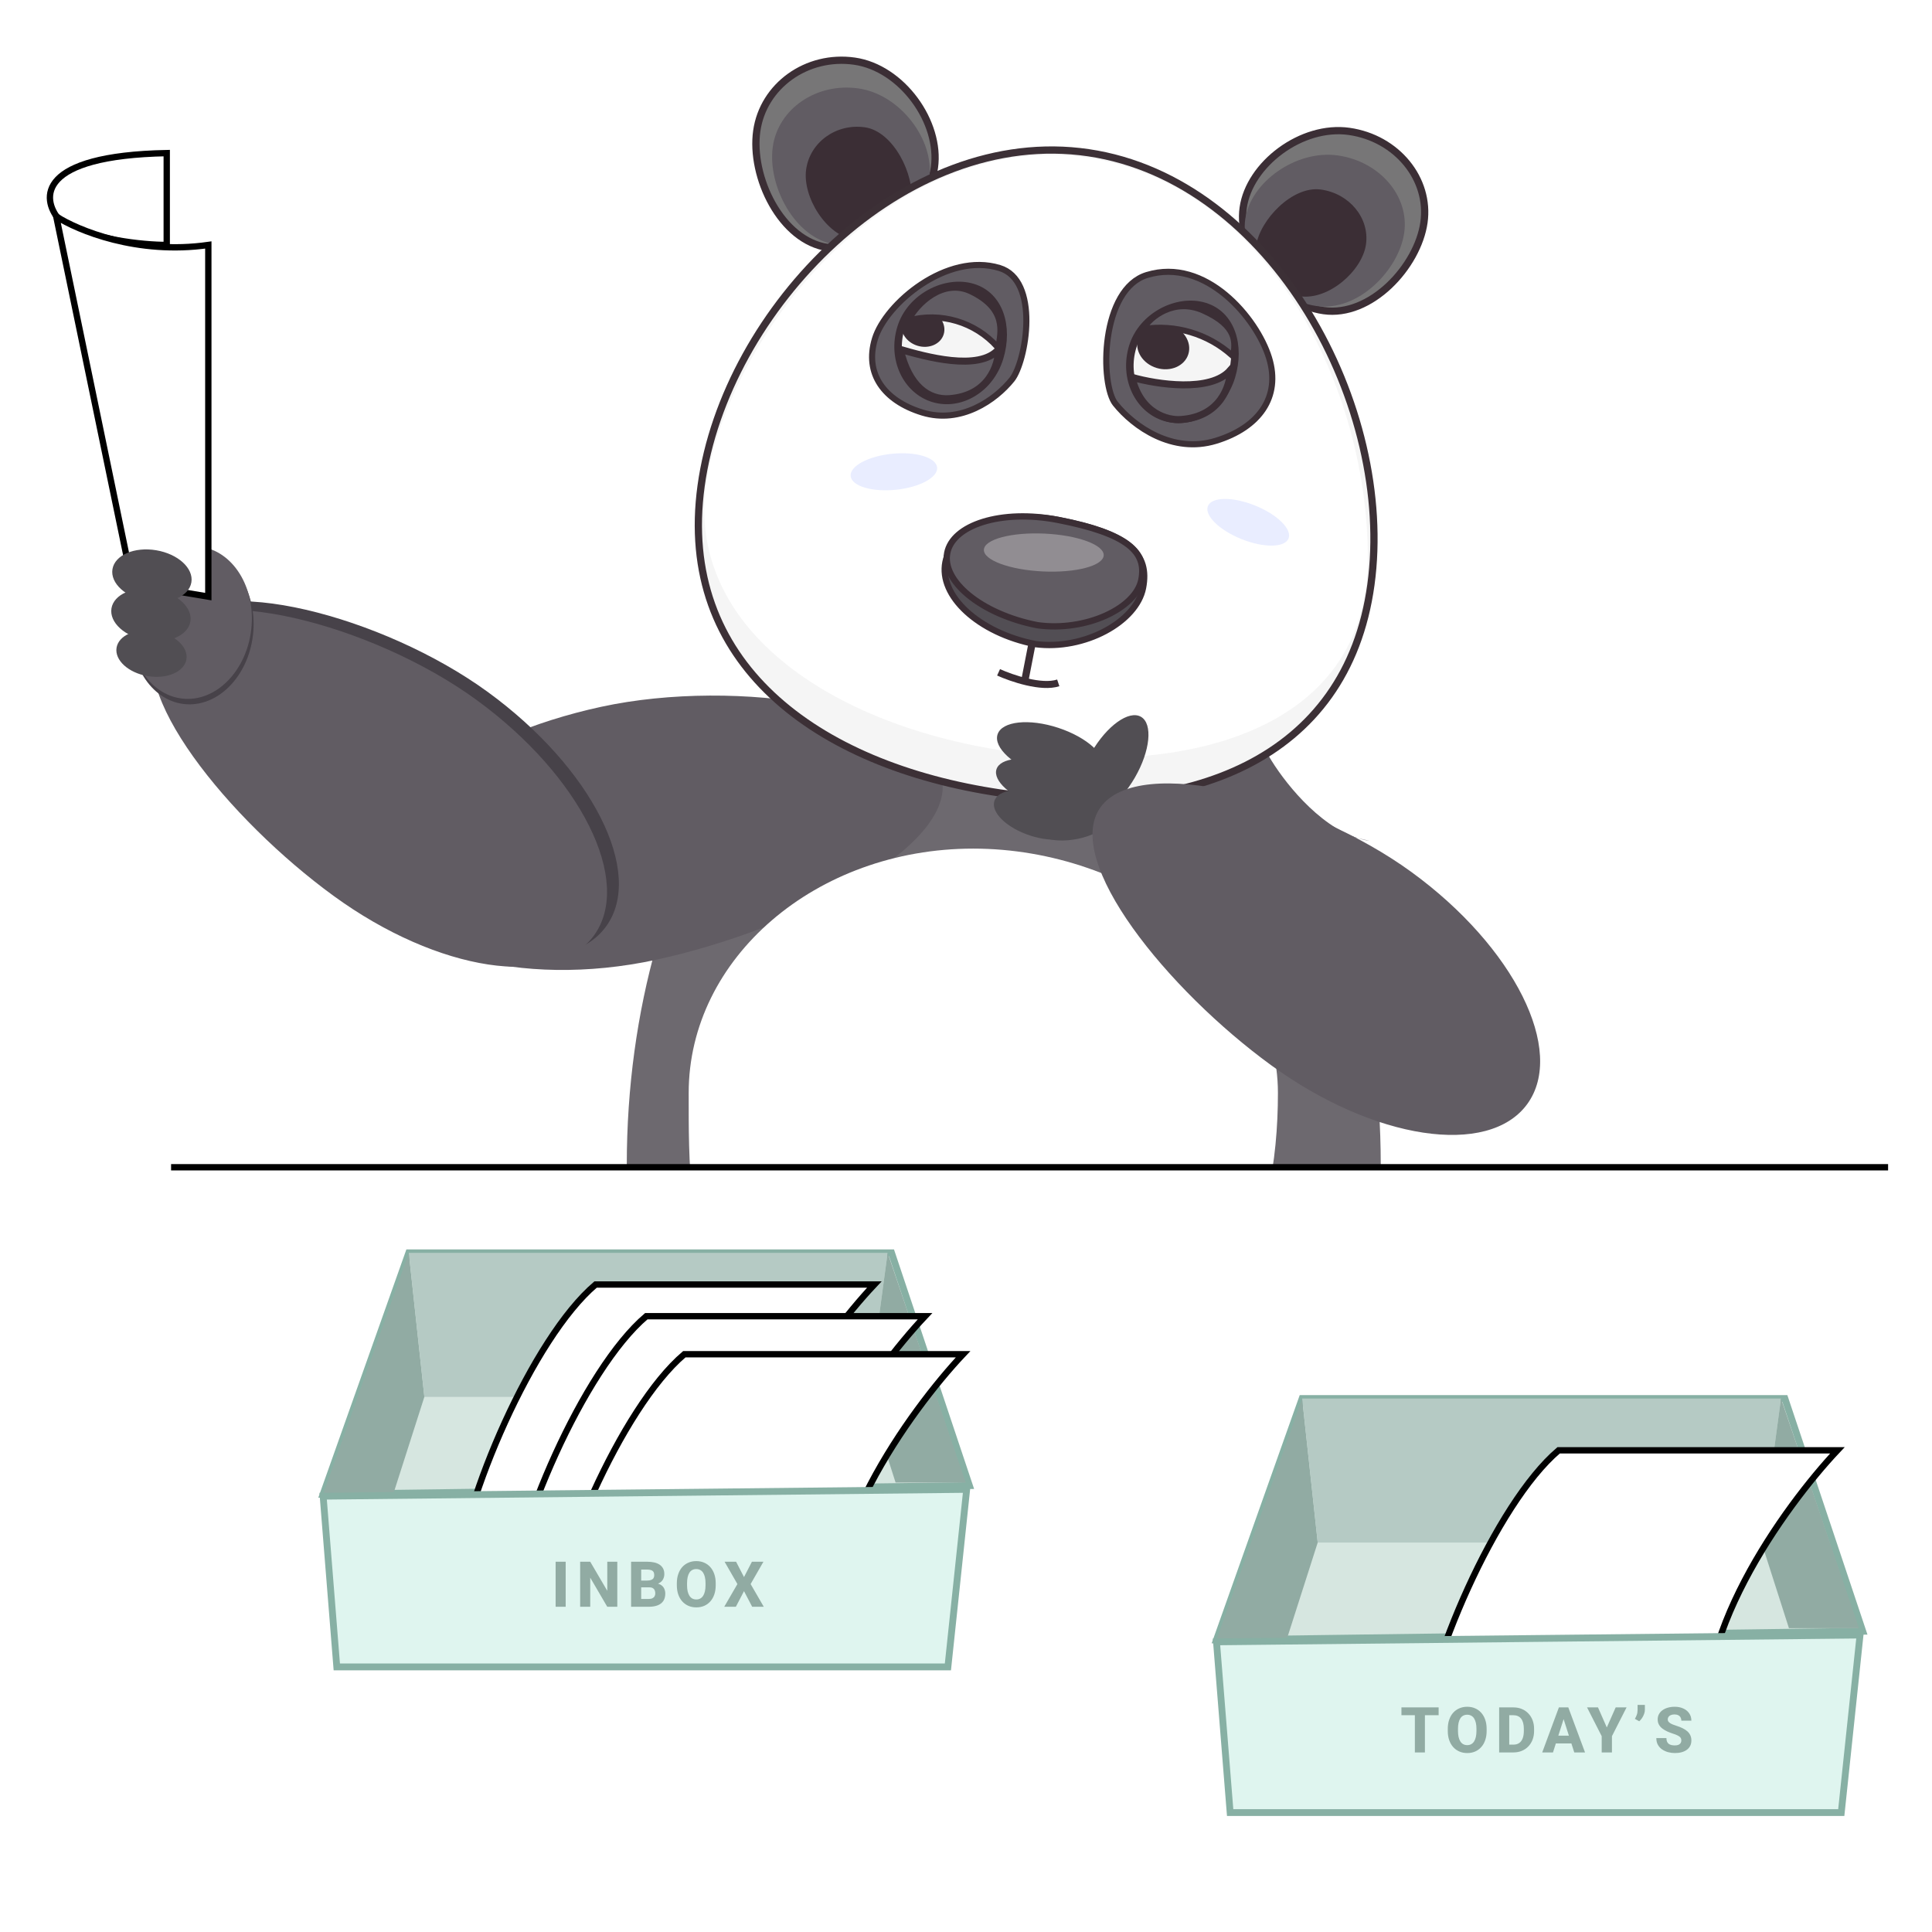
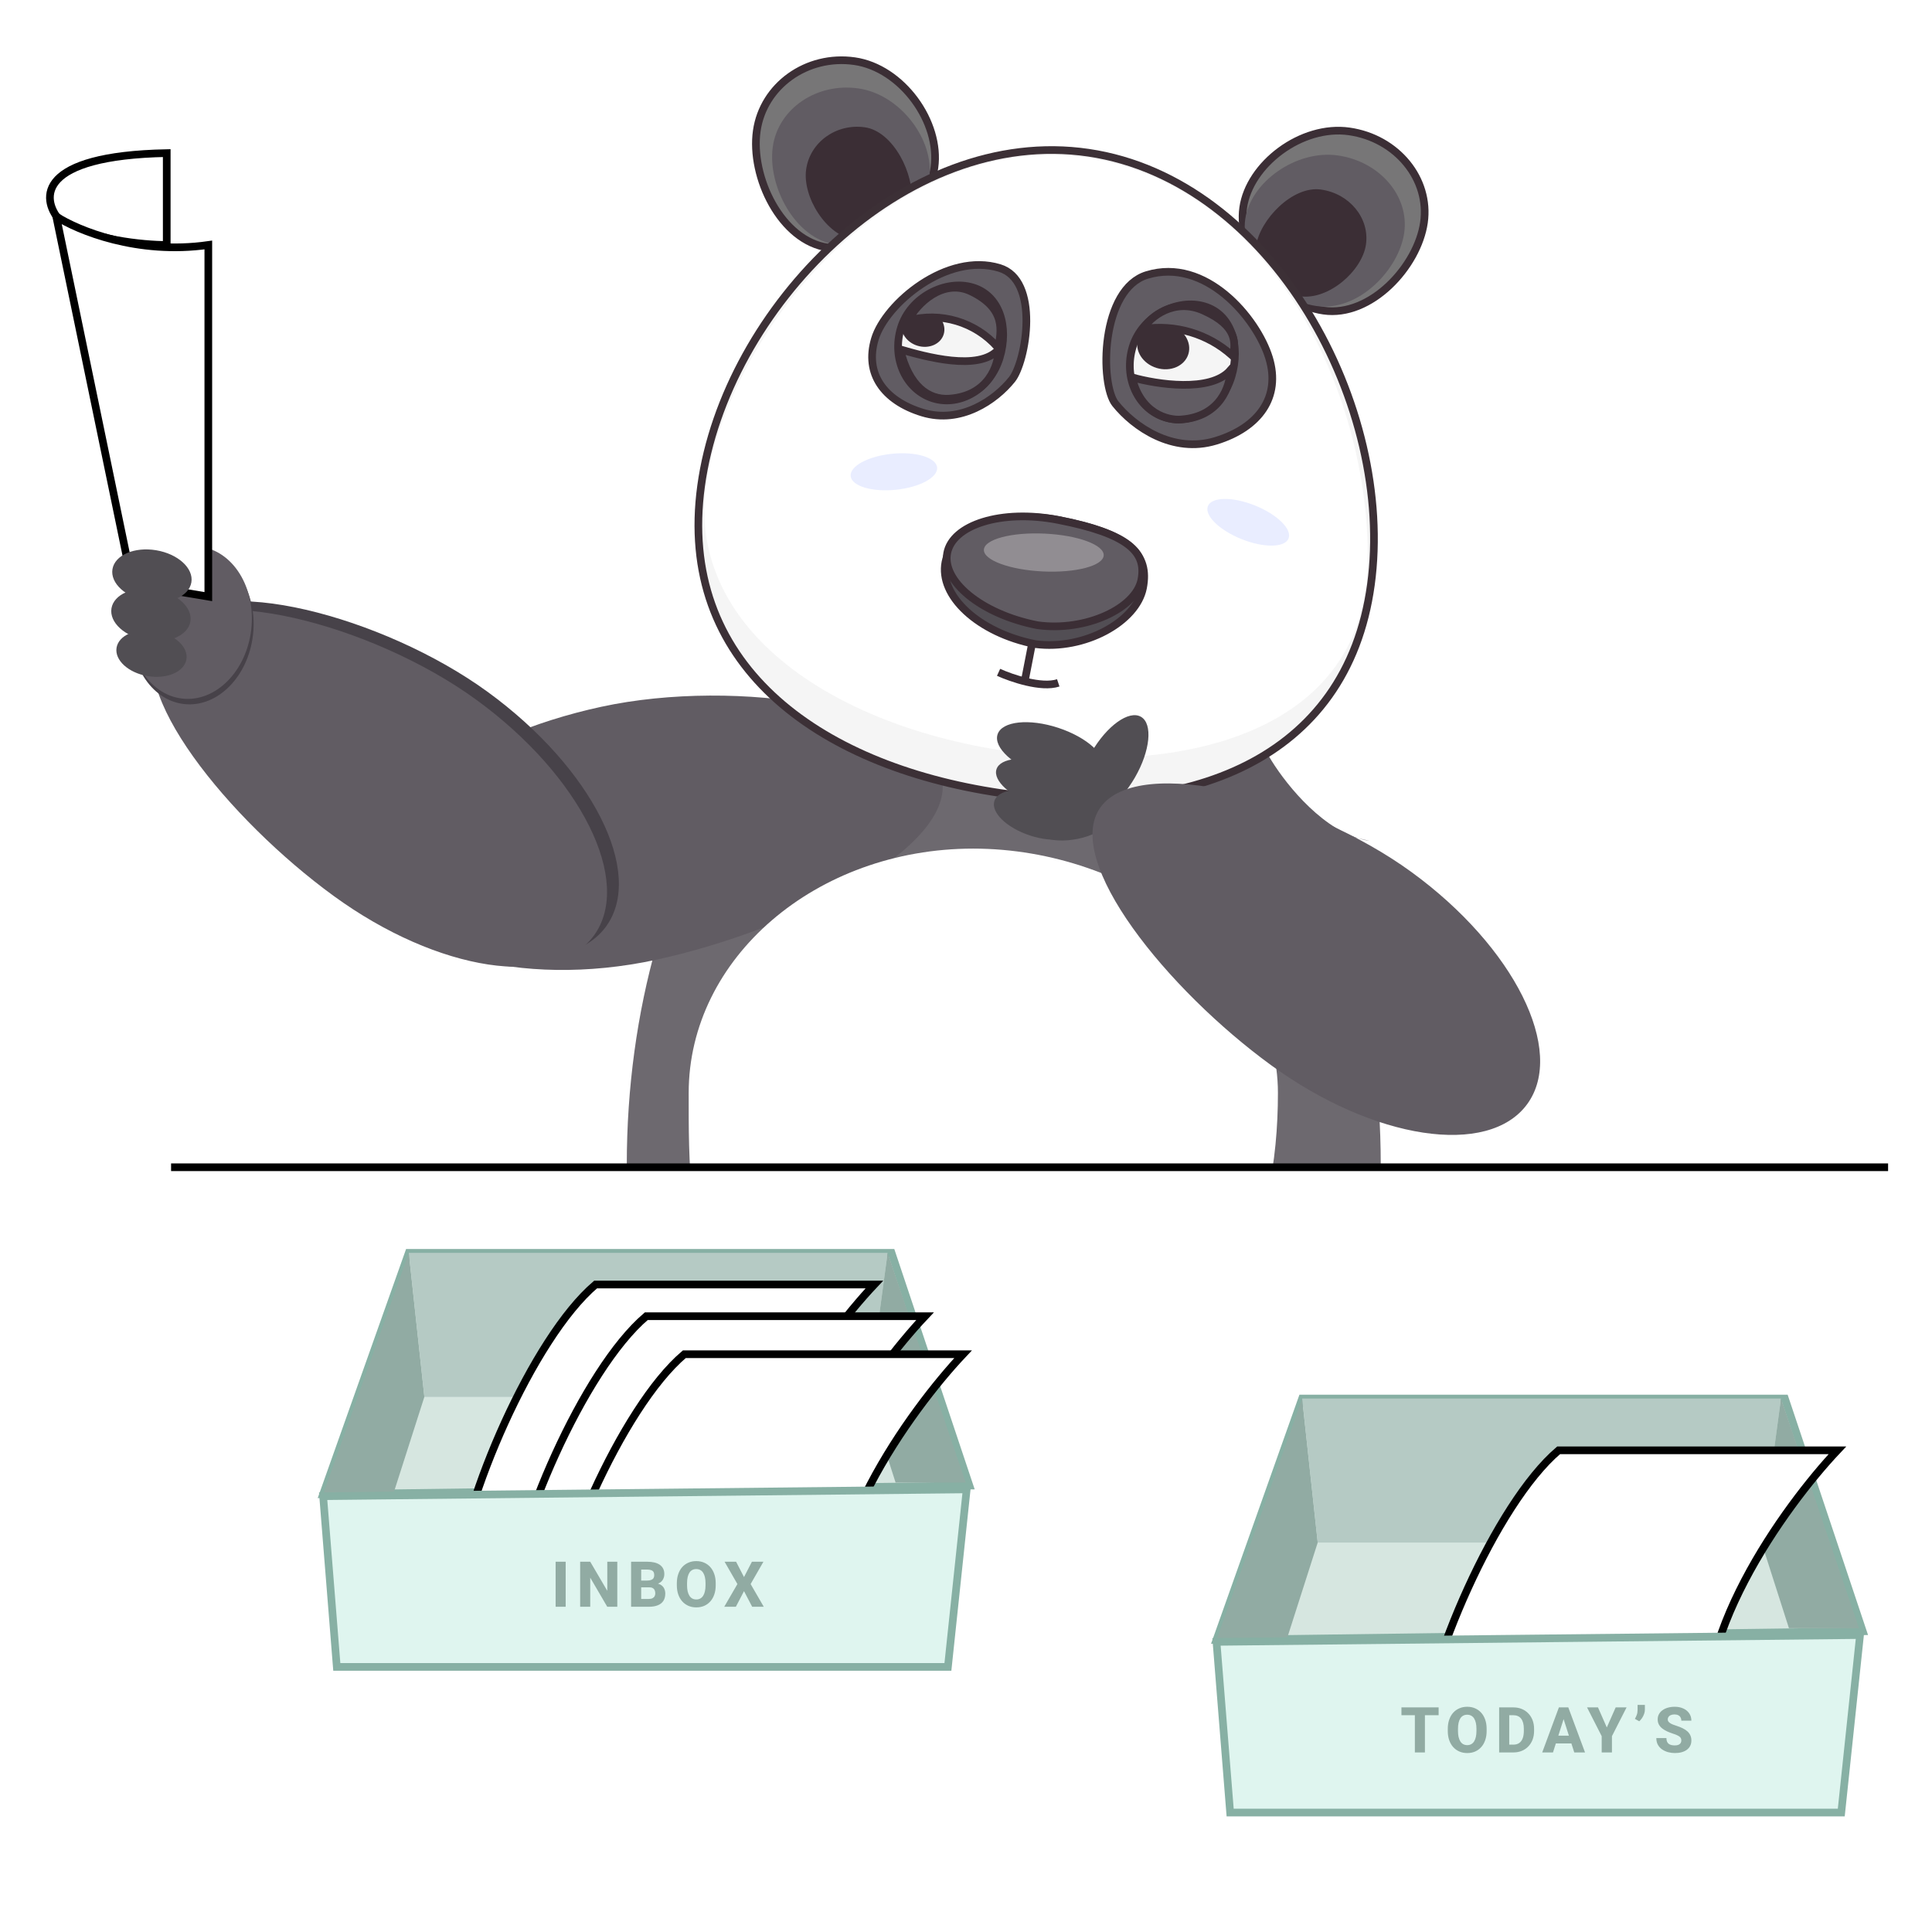
<svg xmlns="http://www.w3.org/2000/svg" width="252" height="252" viewBox="0 0 252 252" fill="none">
  <rect width="252" height="252" fill="white" />
  <path d="M180.098 151.949C180.098 192.57 180.098 225.5 130.926 225.5C87.381 225.5 81.754 192.57 81.754 151.949C81.754 111.328 103.769 78.398 130.926 78.398C158.083 78.398 180.098 111.328 180.098 151.949Z" fill="#6D696F" />
  <path d="M165.506 98.638C167.267 101.681 171.868 107.679 177.141 109.332L178.648 109.677C178.141 109.605 177.638 109.488 177.141 109.332L153.415 103.895C156.219 101.792 162.562 97.797 165.506 98.638Z" fill="#615C63" />
  <path d="M85.566 125.19C67.786 129.041 50.726 124.157 48.752 115.044C46.778 105.932 60.638 96.043 78.418 92.191C96.198 88.339 120.865 92.326 122.839 101.438C124.813 110.551 103.347 121.338 85.566 125.19Z" fill="#615C63" />
-   <path d="M185.734 29.021C185.329 31.867 183.601 34.978 181.173 37.264C178.744 39.551 175.688 40.949 172.65 40.517C169.57 40.079 166.737 38.159 164.773 35.603C162.807 33.045 161.756 29.911 162.156 27.098C162.556 24.285 164.439 21.569 167.041 19.66C169.64 17.754 172.896 16.7 175.976 17.138C182.211 18.025 186.537 23.376 185.734 29.021Z" fill="#777677" stroke="#3B2E35" stroke-width="0.945" />
+   <path d="M185.734 29.021C185.329 31.867 183.601 34.978 181.173 37.264C178.744 39.551 175.688 40.949 172.65 40.517C169.57 40.079 166.737 38.159 164.773 35.603C162.807 33.045 161.756 29.911 162.156 27.098C162.556 24.285 164.439 21.569 167.041 19.66C169.64 17.754 172.896 16.7 175.976 17.138C182.211 18.025 186.537 23.376 185.734 29.021Z" fill="#777677" stroke="#3B2E35" strokeWidth="0.945" />
  <path d="M183.158 30.37C182.476 35.168 177.172 40.692 171.709 39.915C166.247 39.138 161.741 33.374 162.424 28.577C163.106 23.78 169.04 19.5 174.503 20.277C179.965 21.055 183.841 25.573 183.158 30.37Z" fill="#615C63" />
  <path d="M178.17 31.887C177.683 35.314 173.301 39.176 169.576 38.646C165.852 38.116 163.341 35.53 163.829 32.104C164.316 28.677 168.585 24.194 172.309 24.724C176.034 25.253 178.658 28.461 178.17 31.887Z" fill="#3B2E35" />
-   <path d="M98.708 17.08C98.286 20.046 99.063 23.648 100.744 26.622C102.427 29.599 104.963 31.859 107.993 32.29C111.067 32.727 114.329 31.619 116.942 29.625C119.556 27.631 121.462 24.796 121.879 21.863C122.296 18.929 121.257 15.676 119.302 13.031C117.349 10.388 114.526 8.414 111.452 7.976C105.234 7.092 99.546 11.191 98.708 17.08Z" fill="#777677" stroke="#3B2E35" stroke-width="0.945" />
+   <path d="M98.708 17.08C98.286 20.046 99.063 23.648 100.744 26.622C102.427 29.599 104.963 31.859 107.993 32.29C111.067 32.727 114.329 31.619 116.942 29.625C119.556 27.631 121.462 24.796 121.879 21.863C122.296 18.929 121.257 15.676 119.302 13.031C117.349 10.388 114.526 8.414 111.452 7.976C105.234 7.092 99.546 11.191 98.708 17.08Z" fill="#777677" stroke="#3B2E35" strokeWidth="0.945" />
  <path d="M100.799 19.148C100.09 24.13 103.609 31.151 109.072 31.928C114.534 32.705 120.496 28.233 121.205 23.251C121.913 18.27 117.436 12.312 111.973 11.535C106.51 10.758 101.508 14.166 100.799 19.148Z" fill="#615C63" />
  <path d="M105.15 22.088C104.644 25.646 107.751 30.746 111.476 31.276C115.2 31.806 118.344 29.939 118.851 26.381C119.357 22.822 116.535 17.134 112.811 16.605C109.086 16.075 105.657 18.53 105.15 22.088Z" fill="#3B2E35" />
-   <path d="M178.814 76.272C177.235 87.78 171.219 95.441 162.596 99.799C153.952 104.169 142.651 105.235 130.519 103.444C118.387 101.654 107.822 97.36 100.695 90.662C93.587 83.982 89.87 74.884 91.449 63.376C93.032 51.838 99.64 40.071 108.887 31.636C118.134 23.203 129.965 18.149 141.978 19.922C153.99 21.696 163.992 29.972 170.604 40.747C177.216 51.522 180.397 64.734 178.814 76.272Z" fill="#F5F5F5" stroke="#3C3036" stroke-width="0.945" />
+   <path d="M178.814 76.272C177.235 87.78 171.219 95.441 162.596 99.799C153.952 104.169 142.651 105.235 130.519 103.444C118.387 101.654 107.822 97.36 100.695 90.662C93.587 83.982 89.87 74.884 91.449 63.376C93.032 51.838 99.64 40.071 108.887 31.636C118.134 23.203 129.965 18.149 141.978 19.922C153.99 21.696 163.992 29.972 170.604 40.747C177.216 51.522 180.397 64.734 178.814 76.272Z" fill="#F5F5F5" stroke="#3C3036" strokeWidth="0.945" />
  <path d="M178.408 73.059C178.236 95.188 154.913 101.458 131.216 97.96C107.519 94.463 87.749 80.792 92.594 60.392C97.438 39.991 118.136 17.074 141.833 20.572C165.53 24.07 178.58 50.93 178.408 73.059Z" fill="white" />
  <ellipse cx="116.594" cy="61.536" rx="5.667" ry="2.361" transform="rotate(-5.70557 116.594 61.5363)" fill="#E9EDFF" />
  <ellipse rx="5.667" ry="2.361" transform="matrix(-0.927848 -0.372958 -0.372958 0.927848 162.812 68.1242)" fill="#E9EDFF" />
-   <path d="M149.088 76.685C148.664 78.858 146.796 80.903 144.161 82.309C141.542 83.706 138.237 84.429 135.062 84.017C131.336 83.288 128.165 81.7 126.045 79.742C123.917 77.776 122.896 75.489 123.315 73.338C123.735 71.187 125.54 69.451 128.25 68.428C130.954 67.409 134.494 67.129 138.226 67.856C142.86 68.76 145.793 69.9 147.456 71.341C148.278 72.053 148.786 72.835 149.041 73.703C149.297 74.574 149.307 75.558 149.088 76.685Z" fill="#524E54" stroke="#3B2E35" stroke-width="0.823" />
-   <path d="M148.875 75.625C148.521 77.439 146.773 79.145 144.218 80.297C141.685 81.438 138.458 81.985 135.325 81.551C131.647 80.833 128.495 79.385 126.368 77.644C124.224 75.889 123.203 73.914 123.552 72.126C123.9 70.337 125.588 68.89 128.234 68.069C130.862 67.254 134.332 67.097 138.014 67.815C142.581 68.705 145.491 69.76 147.16 71.046C147.986 71.682 148.495 72.365 148.761 73.103C149.027 73.843 149.06 74.674 148.875 75.625Z" fill="#615C63" stroke="#3B2E35" stroke-width="0.823" />
+   <path d="M149.088 76.685C148.664 78.858 146.796 80.903 144.161 82.309C141.542 83.706 138.237 84.429 135.062 84.017C131.336 83.288 128.165 81.7 126.045 79.742C123.917 77.776 122.896 75.489 123.315 73.338C123.735 71.187 125.54 69.451 128.25 68.428C130.954 67.409 134.494 67.129 138.226 67.856C142.86 68.76 145.793 69.9 147.456 71.341C148.278 72.053 148.786 72.835 149.041 73.703C149.297 74.574 149.307 75.558 149.088 76.685Z" fill="#524E54" stroke="#3B2E35" strokeWidth="0.823" />
+   <path d="M148.875 75.625C148.521 77.439 146.773 79.145 144.218 80.297C141.685 81.438 138.458 81.985 135.325 81.551C131.647 80.833 128.495 79.385 126.368 77.644C124.224 75.889 123.203 73.914 123.552 72.126C123.9 70.337 125.588 68.89 128.234 68.069C130.862 67.254 134.332 67.097 138.014 67.815C142.581 68.705 145.491 69.76 147.16 71.046C147.986 71.682 148.495 72.365 148.761 73.103C149.027 73.843 149.06 74.674 148.875 75.625Z" fill="#615C63" stroke="#3B2E35" strokeWidth="0.823" />
  <ellipse cx="136.147" cy="72.069" rx="7.822" ry="2.47" transform="rotate(2.69411 136.147 72.0694)" fill="#918D92" />
-   <line x1="134.608" y1="83.981" x2="133.705" y2="88.617" stroke="#3B2E35" stroke-width="0.945" />
-   <path d="M130.248 87.695C131.927 88.458 135.835 89.801 138.034 89.069" stroke="#3B2E35" stroke-width="0.916" />
-   <path d="M114.126 44.184C113.429 46.468 113.73 48.476 114.802 50.103C115.88 51.74 117.769 53.035 120.322 53.814C125.321 55.339 129.838 52.191 132.002 49.486C132.431 48.948 132.9 47.874 133.263 46.491C133.622 45.123 133.865 43.5 133.874 41.902C133.883 40.3 133.656 38.748 133.097 37.504C132.542 36.269 131.668 35.35 130.368 34.954C126.977 33.919 123.281 35.039 120.219 37.052C117.151 39.068 114.818 41.916 114.126 44.184Z" fill="#615C63" stroke="#3C3036" stroke-width="0.795" />
-   <path d="M117.514 42.758C116.277 46.812 118.231 50.9 121.738 51.971C125.245 53.041 129.149 50.74 130.386 46.687C131.011 44.639 131 42.59 130.401 40.934C129.806 39.288 128.632 38.028 126.891 37.497C123.344 36.415 118.738 38.748 117.514 42.758Z" fill="#F5F5F5" stroke="#3B2E35" stroke-width="0.981" />
-   <path d="M130.248 45.578C127.683 48.507 120.63 46.491 117.424 45.578C118.524 50.342 121.088 52.194 123.836 51.998C128.965 51.631 130.248 47.565 130.248 45.578Z" fill="#615C63" stroke="#3B2E35" stroke-width="0.916" />
+   <line x1="134.608" y1="83.981" x2="133.705" y2="88.617" stroke="#3B2E35" strokeWidth="0.945" />
+   <path d="M130.248 87.695C131.927 88.458 135.835 89.801 138.034 89.069" stroke="#3B2E35" strokeWidth="0.916" />
+   <path d="M114.126 44.184C113.429 46.468 113.73 48.476 114.802 50.103C115.88 51.74 117.769 53.035 120.322 53.814C125.321 55.339 129.838 52.191 132.002 49.486C132.431 48.948 132.9 47.874 133.263 46.491C133.622 45.123 133.865 43.5 133.874 41.902C133.883 40.3 133.656 38.748 133.097 37.504C132.542 36.269 131.668 35.35 130.368 34.954C126.977 33.919 123.281 35.039 120.219 37.052C117.151 39.068 114.818 41.916 114.126 44.184Z" fill="#615C63" stroke="#3C3036" strokeWidth="0.795" />
+   <path d="M117.514 42.758C116.277 46.812 118.231 50.9 121.738 51.971C125.245 53.041 129.149 50.74 130.386 46.687C131.011 44.639 131 42.59 130.401 40.934C129.806 39.288 128.632 38.028 126.891 37.497C123.344 36.415 118.738 38.748 117.514 42.758Z" fill="#F5F5F5" stroke="#3B2E35" strokeWidth="0.981" />
+   <path d="M130.248 45.578C127.683 48.507 120.63 46.491 117.424 45.578C118.524 50.342 121.088 52.194 123.836 51.998C128.965 51.631 130.248 47.565 130.248 45.578Z" fill="#615C63" stroke="#3B2E35" strokeWidth="0.916" />
  <ellipse rx="2.832" ry="2.427" transform="matrix(-0.95645 -0.291895 -0.291895 0.95645 120.383 42.7762)" fill="#3B2E35" />
-   <path d="M126.723 38.044C123.002 36.217 119.545 39.633 118.461 41.805C122.684 40.651 127.197 41.993 130.104 45.267L130.198 45.373C130.602 43.22 131.264 40.274 126.723 38.044Z" fill="#615C63" stroke="#3B2E35" stroke-width="0.781" />
-   <path d="M165.532 46.684C166.314 49.248 165.977 51.506 164.771 53.336C163.558 55.177 161.437 56.629 158.578 57.501C152.967 59.214 147.901 55.68 145.48 52.651C145.013 52.067 144.622 50.859 144.427 49.267C144.235 47.697 144.241 45.824 144.509 43.973C144.779 42.12 145.308 40.31 146.149 38.854C146.988 37.401 148.122 36.322 149.6 35.871C153.393 34.713 156.957 36.076 159.807 38.43C162.662 40.788 164.742 44.097 165.532 46.684Z" fill="#615C63" stroke="#3C3036" stroke-width="0.795" />
-   <path d="M147.744 45.227C146.507 49.281 148.461 53.369 151.968 54.439C155.475 55.51 159.379 53.209 160.616 49.156C161.241 47.108 161.23 45.059 160.631 43.403C160.036 41.757 158.862 40.497 157.121 39.966C153.574 38.883 148.968 41.217 147.744 45.227Z" fill="#F5F5F5" stroke="#3B2E35" stroke-width="0.981" />
-   <path d="M160.477 48.297C157.912 51.226 150.86 50.133 147.654 49.22C148.754 53.983 152.386 54.869 154.065 54.716C159.194 54.35 160.477 50.284 160.477 48.297Z" fill="#615C63" stroke="#3B2E35" stroke-width="0.916" />
+   <path d="M126.723 38.044C123.002 36.217 119.545 39.633 118.461 41.805C122.684 40.651 127.197 41.993 130.104 45.267L130.198 45.373C130.602 43.22 131.264 40.274 126.723 38.044Z" fill="#615C63" stroke="#3B2E35" strokeWidth="0.781" />
+   <path d="M165.532 46.684C166.314 49.248 165.977 51.506 164.771 53.336C163.558 55.177 161.437 56.629 158.578 57.501C152.967 59.214 147.901 55.68 145.48 52.651C145.013 52.067 144.622 50.859 144.427 49.267C144.235 47.697 144.241 45.824 144.509 43.973C144.779 42.12 145.308 40.31 146.149 38.854C146.988 37.401 148.122 36.322 149.6 35.871C153.393 34.713 156.957 36.076 159.807 38.43C162.662 40.788 164.742 44.097 165.532 46.684Z" fill="#615C63" stroke="#3C3036" strokeWidth="0.795" />
+   <path d="M147.744 45.227C146.507 49.281 148.461 53.369 151.968 54.439C155.475 55.51 159.379 53.209 160.616 49.156C161.241 47.108 161.23 45.059 160.631 43.403C160.036 41.757 158.862 40.497 157.121 39.966C153.574 38.883 148.968 41.217 147.744 45.227Z" fill="#F5F5F5" stroke="#3B2E35" strokeWidth="0.981" />
+   <path d="M160.477 48.297C157.912 51.226 150.86 50.133 147.654 49.22C148.754 53.983 152.386 54.869 154.065 54.716C159.194 54.35 160.477 50.284 160.477 48.297Z" fill="#615C63" stroke="#3B2E35" strokeWidth="0.916" />
  <ellipse rx="3.434" ry="2.943" transform="matrix(-0.95645 -0.291895 -0.291895 0.95645 151.721 45.18)" fill="#3B2E35" />
-   <path d="M156.957 40.505C153.191 38.828 150.028 41.279 149.108 42.911C153.289 42.266 157.566 43.53 160.709 46.36L160.845 46.482C161.099 44.82 161.554 42.553 156.957 40.505Z" fill="#615C63" stroke="#3B2E35" stroke-width="0.781" />
+   <path d="M156.957 40.505C153.191 38.828 150.028 41.279 149.108 42.911C153.289 42.266 157.566 43.53 160.709 46.36L160.845 46.482C161.099 44.82 161.554 42.553 156.957 40.505Z" fill="#615C63" stroke="#3B2E35" strokeWidth="0.781" />
  <path d="M45.201 115.537C58.812 125.45 73.968 127.826 79.053 120.843C84.138 113.861 77.227 100.165 63.617 90.252C50.006 80.34 27.629 74.493 22.544 81.475C17.458 88.457 31.591 105.624 45.201 115.537Z" fill="#474249" />
  <path d="M43.515 116.856C57.126 126.769 72.329 129.08 77.472 122.019C82.615 114.957 75.751 101.196 62.14 91.284C48.529 81.371 26.095 75.602 20.952 82.663C15.809 89.725 29.904 106.944 43.515 116.856Z" fill="#615C63" />
  <ellipse rx="7.923" ry="9.976" transform="matrix(-0.993451 -0.114262 -0.114262 0.993451 25.1272 81.9191)" fill="#474249" />
  <ellipse rx="7.923" ry="9.976" transform="matrix(-0.993451 -0.114262 -0.114262 0.993451 24.8973 81.2082)" fill="#615C63" />
  <ellipse rx="4.136" ry="2.672" transform="matrix(-0.986284 -0.165057 -0.165057 0.986284 21.6628 74.0857)" fill="#514E53" />
-   <path d="M21.748 19.969C4.89 20.299 5.358 25.891 7.699 28.646C11.666 31.291 18.718 31.952 21.748 31.952V19.969Z" fill="white" stroke="black" stroke-width="0.826" />
-   <path d="M7.338 28.234L17.255 76.166L27.172 77.819V31.953C17.916 33.276 10.093 30.025 7.338 28.234Z" fill="white" stroke="black" stroke-width="0.826" />
+   <path d="M21.748 19.969C4.89 20.299 5.358 25.891 7.699 28.646C11.666 31.291 18.718 31.952 21.748 31.952V19.969Z" fill="white" stroke="black" strokeWidth="0.826" />
+   <path d="M7.338 28.234L17.255 76.166L27.172 77.819V31.953C17.916 33.276 10.093 30.025 7.338 28.234Z" fill="white" stroke="black" strokeWidth="0.826" />
  <ellipse rx="5.218" ry="3.371" transform="matrix(-0.986284 -0.165057 -0.165057 0.986284 19.8159 75.0967)" fill="#514E53" />
  <ellipse rx="5.218" ry="3.371" transform="matrix(-0.986284 -0.165057 -0.165057 0.986284 19.6865 80.2061)" fill="#514E53" />
  <ellipse rx="4.619" ry="2.984" transform="matrix(-0.986284 -0.165057 -0.165057 0.986284 19.76 85.2434)" fill="#514E53" />
  <path d="M136.259 109.207C134.566 108.23 137.191 105.939 138.557 103.573C139.923 101.207 142.402 100.082 144.094 101.059C145.787 102.036 146.051 104.746 144.685 107.111C143.32 109.477 137.951 110.184 136.259 109.207Z" fill="#514E53" />
  <path d="M166.686 142.553C166.686 160.152 160.767 180.994 129.91 186.718C89.282 184.712 89.829 160.152 89.829 142.553C89.829 124.954 106.442 110.688 126.936 110.688C147.429 110.688 166.686 124.954 166.686 142.553Z" fill="white" />
  <ellipse cx="137.005" cy="98.044" rx="7.247" ry="3.276" transform="rotate(18.1631 137.005 98.0436)" fill="#514E53" />
  <ellipse cx="145.198" cy="99.772" rx="7.247" ry="3.276" transform="rotate(120 145.198 99.7715)" fill="#514E53" />
  <ellipse cx="136.052" cy="102.326" rx="6.393" ry="2.842" transform="rotate(18.1631 136.052 102.326)" fill="#514E53" />
  <ellipse cx="135.229" cy="106.277" rx="5.812" ry="2.842" transform="rotate(18.1631 135.229 106.277)" fill="#514E53" />
  <path d="M165.779 138.926C179.178 148.684 194.144 150.96 199.206 144.008C204.269 137.056 197.512 123.51 184.114 113.752C170.715 103.994 148.631 98.314 143.568 105.266C138.505 112.218 152.38 129.168 165.779 138.926Z" fill="#615C63" />
  <rect x="19.177" y="152.07" width="166.536" height="84.782" fill="white" />
-   <line x1="22.315" y1="152.251" x2="246.273" y2="152.251" stroke="black" stroke-width="0.826" />
-   <path d="M242.967 212.773L158.673 213.897L169.845 182.414H232.811L242.967 212.773Z" fill="#D6E6E0" stroke="#87B0A4" stroke-width="0.891" />
+   <line x1="22.315" y1="152.251" x2="246.273" y2="152.251" stroke="black" strokeWidth="0.826" />
+   <path d="M242.967 212.773L158.673 213.897L169.845 182.414H232.811L242.967 212.773Z" fill="#D6E6E0" stroke="#87B0A4" strokeWidth="0.891" />
  <path d="M171.876 201.203L169.845 182.414L158.673 213.897H167.814L171.876 201.203Z" fill="#91ABA3" />
  <path d="M232.304 182.414H169.845L171.876 201.203H229.765L232.304 182.414Z" fill="#B5CAC4" />
  <path d="M229.765 201.203L232.304 182.414L242.48 212.374H233.34L229.765 201.203Z" fill="#91ABA3" />
-   <path d="M203.3 189.172C195.035 196.196 186.083 217.27 185.118 227.6H223.133C219.828 214.377 232.775 196.472 239.662 189.172H203.3Z" fill="white" stroke="black" stroke-width="0.826" />
-   <path d="M160.454 236.422L158.673 214.156L242.614 213.266L240.165 236.422H160.454Z" fill="#DFF5EF" stroke="#87B0A4" stroke-width="0.891" />
+   <path d="M203.3 189.172C195.035 196.196 186.083 217.27 185.118 227.6H223.133C219.828 214.377 232.775 196.472 239.662 189.172H203.3Z" fill="white" stroke="black" strokeWidth="0.826" />
+   <path d="M160.454 236.422L158.673 214.156L242.614 213.266L240.165 236.422H160.454Z" fill="#DFF5EF" stroke="#87B0A4" strokeWidth="0.891" />
  <path d="M185.859 222.703V228.578H184.548V222.703H185.859ZM187.647 222.703V223.724H182.797V222.703H187.647ZM193.909 225.511V225.774C193.909 226.22 193.847 226.621 193.723 226.976C193.602 227.331 193.429 227.634 193.203 227.884C192.979 228.134 192.713 228.327 192.404 228.461C192.097 228.593 191.757 228.659 191.383 228.659C191.009 228.659 190.667 228.593 190.358 228.461C190.048 228.327 189.779 228.134 189.551 227.884C189.325 227.634 189.15 227.331 189.026 226.976C188.902 226.621 188.841 226.22 188.841 225.774V225.511C188.841 225.065 188.902 224.664 189.026 224.309C189.15 223.951 189.323 223.647 189.547 223.397C189.773 223.147 190.04 222.956 190.35 222.824C190.659 222.689 191.001 222.622 191.375 222.622C191.749 222.622 192.09 222.689 192.4 222.824C192.709 222.956 192.975 223.147 193.199 223.397C193.425 223.647 193.599 223.951 193.723 224.309C193.847 224.664 193.909 225.065 193.909 225.511ZM192.581 225.774V225.503C192.581 225.205 192.554 224.941 192.501 224.712C192.447 224.481 192.369 224.287 192.267 224.131C192.164 223.975 192.038 223.858 191.887 223.78C191.737 223.7 191.566 223.659 191.375 223.659C191.176 223.659 191.002 223.7 190.854 223.78C190.706 223.858 190.581 223.975 190.479 224.131C190.379 224.287 190.303 224.481 190.249 224.712C190.198 224.941 190.172 225.205 190.172 225.503V225.774C190.172 226.07 190.198 226.333 190.249 226.565C190.303 226.793 190.381 226.987 190.483 227.146C190.585 227.304 190.71 227.424 190.858 227.505C191.009 227.585 191.184 227.626 191.383 227.626C191.574 227.626 191.743 227.585 191.891 227.505C192.042 227.424 192.168 227.304 192.271 227.146C192.373 226.987 192.449 226.793 192.501 226.565C192.554 226.333 192.581 226.07 192.581 225.774ZM197.403 228.578H196.111L196.119 227.561H197.403C197.696 227.561 197.943 227.494 198.145 227.359C198.347 227.222 198.5 227.021 198.605 226.754C198.71 226.485 198.762 226.158 198.762 225.774V225.503C198.762 225.213 198.733 224.957 198.674 224.737C198.614 224.513 198.527 224.326 198.411 224.176C198.296 224.025 198.152 223.912 197.98 223.837C197.81 223.761 197.615 223.724 197.394 223.724H196.087V222.703H197.394C197.793 222.703 198.156 222.77 198.484 222.905C198.815 223.039 199.1 223.231 199.339 223.482C199.582 223.732 199.769 224.028 199.9 224.369C200.032 224.711 200.098 225.092 200.098 225.511V225.774C200.098 226.191 200.032 226.571 199.9 226.916C199.769 227.257 199.582 227.553 199.339 227.803C199.1 228.051 198.816 228.242 198.488 228.376C198.16 228.511 197.798 228.578 197.403 228.578ZM196.858 222.703V228.578H195.542V222.703H196.858ZM204.08 223.821L202.563 228.578H201.159L203.334 222.703H204.221L204.08 223.821ZM205.339 228.578L203.818 223.821L203.66 222.703H204.56L206.743 228.578H205.339ZM205.274 226.391V227.408H202.212V226.391H205.274ZM208.433 222.703L209.583 225.318L210.741 222.703H212.162L210.253 226.456V228.578H208.917V226.456L207.005 222.703H208.433ZM214.55 222.38V223.018C214.55 223.195 214.515 223.378 214.445 223.566C214.378 223.752 214.289 223.928 214.179 224.095C214.068 224.259 213.947 224.399 213.815 224.515L213.246 224.196C213.341 224.037 213.423 223.865 213.493 223.679C213.563 223.491 213.598 223.27 213.598 223.018V222.38H214.55ZM219.303 227.029C219.303 226.929 219.288 226.84 219.258 226.762C219.229 226.682 219.175 226.608 219.097 226.54C219.019 226.473 218.908 226.406 218.766 226.339C218.623 226.269 218.436 226.197 218.205 226.125C217.941 226.039 217.69 225.942 217.45 225.834C217.214 225.724 217.002 225.596 216.817 225.451C216.631 225.306 216.485 225.136 216.377 224.942C216.272 224.749 216.22 224.523 216.22 224.264C216.22 224.014 216.275 223.788 216.385 223.587C216.495 223.385 216.65 223.213 216.849 223.07C217.048 222.925 217.282 222.814 217.551 222.739C217.82 222.661 218.116 222.622 218.439 222.622C218.869 222.622 219.247 222.699 219.573 222.852C219.901 223.003 220.157 223.215 220.34 223.49C220.522 223.761 220.614 224.078 220.614 224.438H219.307C219.307 224.279 219.273 224.139 219.206 224.018C219.141 223.895 219.042 223.798 218.907 223.728C218.775 223.658 218.61 223.623 218.411 223.623C218.217 223.623 218.054 223.652 217.922 223.712C217.793 223.768 217.695 223.846 217.628 223.946C217.563 224.045 217.531 224.154 217.531 224.273C217.531 224.367 217.555 224.453 217.604 224.531C217.655 224.606 217.727 224.677 217.822 224.745C217.918 224.809 218.037 224.871 218.177 224.93C218.317 224.989 218.477 225.046 218.657 225.1C218.972 225.199 219.25 225.31 219.492 225.431C219.737 225.552 219.943 225.689 220.11 225.842C220.276 225.996 220.401 226.169 220.485 226.363C220.571 226.556 220.614 226.776 220.614 227.021C220.614 227.281 220.563 227.513 220.461 227.715C220.361 227.916 220.216 228.089 220.025 228.231C219.837 228.371 219.611 228.477 219.347 228.55C219.083 228.623 218.789 228.659 218.463 228.659C218.167 228.659 217.875 228.621 217.588 228.546C217.3 228.468 217.039 228.349 216.805 228.191C216.573 228.032 216.388 227.83 216.248 227.585C216.111 227.338 216.042 227.045 216.042 226.706H217.358C217.358 226.883 217.383 227.034 217.434 227.158C217.485 227.279 217.558 227.377 217.652 227.452C217.749 227.528 217.866 227.581 218.003 227.614C218.14 227.646 218.294 227.662 218.463 227.662C218.66 227.662 218.818 227.635 218.939 227.581C219.063 227.525 219.155 227.448 219.214 227.351C219.273 227.255 219.303 227.147 219.303 227.029Z" fill="#91ABA3" />
-   <path d="M126.443 193.773L42.149 194.897L53.321 163.414H116.287L126.443 193.773Z" fill="#D6E6E0" stroke="#87B0A4" stroke-width="0.891" />
+   <path d="M126.443 193.773L42.149 194.897L53.321 163.414H116.287L126.443 193.773Z" fill="#D6E6E0" stroke="#87B0A4" strokeWidth="0.891" />
  <path d="M55.352 182.203L53.321 163.414L42.149 194.897H51.289L55.352 182.203Z" fill="#91ABA3" />
  <path d="M115.779 163.414H53.321L55.352 182.203H113.241L115.779 163.414Z" fill="#B5CAC4" />
  <path d="M113.24 182.203L115.779 163.414L125.956 193.374H116.815L113.24 182.203Z" fill="#91ABA3" />
-   <path d="M77.685 167.547C69.421 174.571 60.468 195.645 59.504 205.975H97.519C94.213 192.752 107.16 174.847 114.047 167.547H77.685Z" fill="white" stroke="black" stroke-width="0.826" />
-   <path d="M84.296 171.68C76.032 178.704 67.079 199.778 66.115 210.108H104.13C100.824 196.885 113.772 178.98 120.658 171.68H84.296Z" fill="white" stroke="black" stroke-width="0.826" />
-   <path d="M89.255 176.641C80.99 183.665 72.038 204.739 71.073 215.069H109.089C105.783 201.846 118.73 183.941 125.617 176.641H89.255Z" fill="white" stroke="black" stroke-width="0.826" />
-   <path d="M43.93 217.422L42.149 195.156L126.09 194.266L123.64 217.422H43.93Z" fill="#DFF5EF" stroke="#87B0A4" stroke-width="0.891" />
+   <path d="M77.685 167.547C69.421 174.571 60.468 195.645 59.504 205.975H97.519C94.213 192.752 107.16 174.847 114.047 167.547H77.685Z" fill="white" stroke="black" strokeWidth="0.826" />
+   <path d="M84.296 171.68C76.032 178.704 67.079 199.778 66.115 210.108H104.13C100.824 196.885 113.772 178.98 120.658 171.68H84.296Z" fill="white" stroke="black" strokeWidth="0.826" />
+   <path d="M89.255 176.641C80.99 183.665 72.038 204.739 71.073 215.069H109.089C105.783 201.846 118.73 183.941 125.617 176.641H89.255Z" fill="white" stroke="black" strokeWidth="0.826" />
+   <path d="M43.93 217.422L42.149 195.156L126.09 194.266L123.64 217.422H43.93Z" fill="#DFF5EF" stroke="#87B0A4" strokeWidth="0.891" />
  <path d="M73.784 203.703V209.578H72.473V203.703H73.784ZM80.518 203.703V209.578H79.207L76.987 205.781V209.578H75.672V203.703H76.987L79.211 207.5V203.703H80.518ZM84.666 207.04H83.157L83.148 206.16H84.395C84.616 206.16 84.795 206.133 84.932 206.08C85.072 206.026 85.174 205.948 85.239 205.846C85.303 205.741 85.336 205.612 85.336 205.458C85.336 205.283 85.303 205.142 85.239 205.034C85.174 204.927 85.072 204.849 84.932 204.8C84.795 204.749 84.617 204.724 84.399 204.724H83.633V209.578H82.317V203.703H84.399C84.752 203.703 85.067 203.735 85.344 203.8C85.621 203.864 85.856 203.964 86.05 204.098C86.246 204.233 86.395 204.401 86.498 204.603C86.6 204.804 86.651 205.043 86.651 205.317C86.651 205.556 86.597 205.78 86.49 205.987C86.385 206.194 86.215 206.362 85.981 206.491C85.747 206.62 85.434 206.69 85.041 206.701L84.666 207.04ZM84.613 209.578H82.822L83.298 208.561H84.613C84.815 208.561 84.979 208.529 85.106 208.464C85.232 208.4 85.325 208.312 85.384 208.202C85.443 208.092 85.473 207.968 85.473 207.831C85.473 207.669 85.445 207.53 85.388 207.411C85.334 207.293 85.248 207.201 85.13 207.137C85.014 207.072 84.859 207.04 84.666 207.04H83.487L83.496 206.16H84.936L85.243 206.507C85.617 206.499 85.915 206.56 86.139 206.689C86.365 206.815 86.527 206.982 86.627 207.189C86.726 207.396 86.776 207.616 86.776 207.847C86.776 208.229 86.694 208.549 86.53 208.807C86.366 209.063 86.122 209.255 85.8 209.384C85.48 209.514 85.084 209.578 84.613 209.578ZM93.353 206.511V206.774C93.353 207.22 93.291 207.621 93.167 207.976C93.046 208.331 92.873 208.634 92.647 208.884C92.423 209.134 92.157 209.327 91.848 209.461C91.541 209.593 91.201 209.659 90.827 209.659C90.453 209.659 90.111 209.593 89.802 209.461C89.492 209.327 89.223 209.134 88.995 208.884C88.769 208.634 88.594 208.331 88.47 207.976C88.346 207.621 88.284 207.22 88.284 206.774V206.511C88.284 206.065 88.346 205.664 88.47 205.309C88.594 204.951 88.767 204.647 88.991 204.397C89.217 204.147 89.484 203.956 89.794 203.824C90.103 203.689 90.445 203.622 90.819 203.622C91.193 203.622 91.534 203.689 91.844 203.824C92.153 203.956 92.419 204.147 92.643 204.397C92.868 204.647 93.043 204.951 93.167 205.309C93.291 205.664 93.353 206.065 93.353 206.511ZM92.025 206.774V206.503C92.025 206.205 91.998 205.941 91.945 205.712C91.891 205.481 91.813 205.287 91.71 205.131C91.608 204.975 91.482 204.858 91.331 204.78C91.18 204.7 91.01 204.659 90.819 204.659C90.62 204.659 90.446 204.7 90.298 204.78C90.15 204.858 90.025 204.975 89.923 205.131C89.823 205.287 89.747 205.481 89.693 205.712C89.642 205.941 89.616 206.205 89.616 206.503V206.774C89.616 207.07 89.642 207.333 89.693 207.565C89.747 207.793 89.825 207.987 89.927 208.146C90.029 208.304 90.154 208.424 90.302 208.505C90.453 208.585 90.628 208.626 90.827 208.626C91.018 208.626 91.187 208.585 91.335 208.505C91.486 208.424 91.612 208.304 91.715 208.146C91.817 207.987 91.893 207.793 91.945 207.565C91.998 207.333 92.025 207.07 92.025 206.774ZM96.011 203.703L97.044 205.704L98.077 203.703H99.578L97.908 206.616L99.623 209.578H98.109L97.044 207.54L95.983 209.578H94.466L96.185 206.616L94.51 203.703H96.011Z" fill="#91ABA3" />
</svg>
